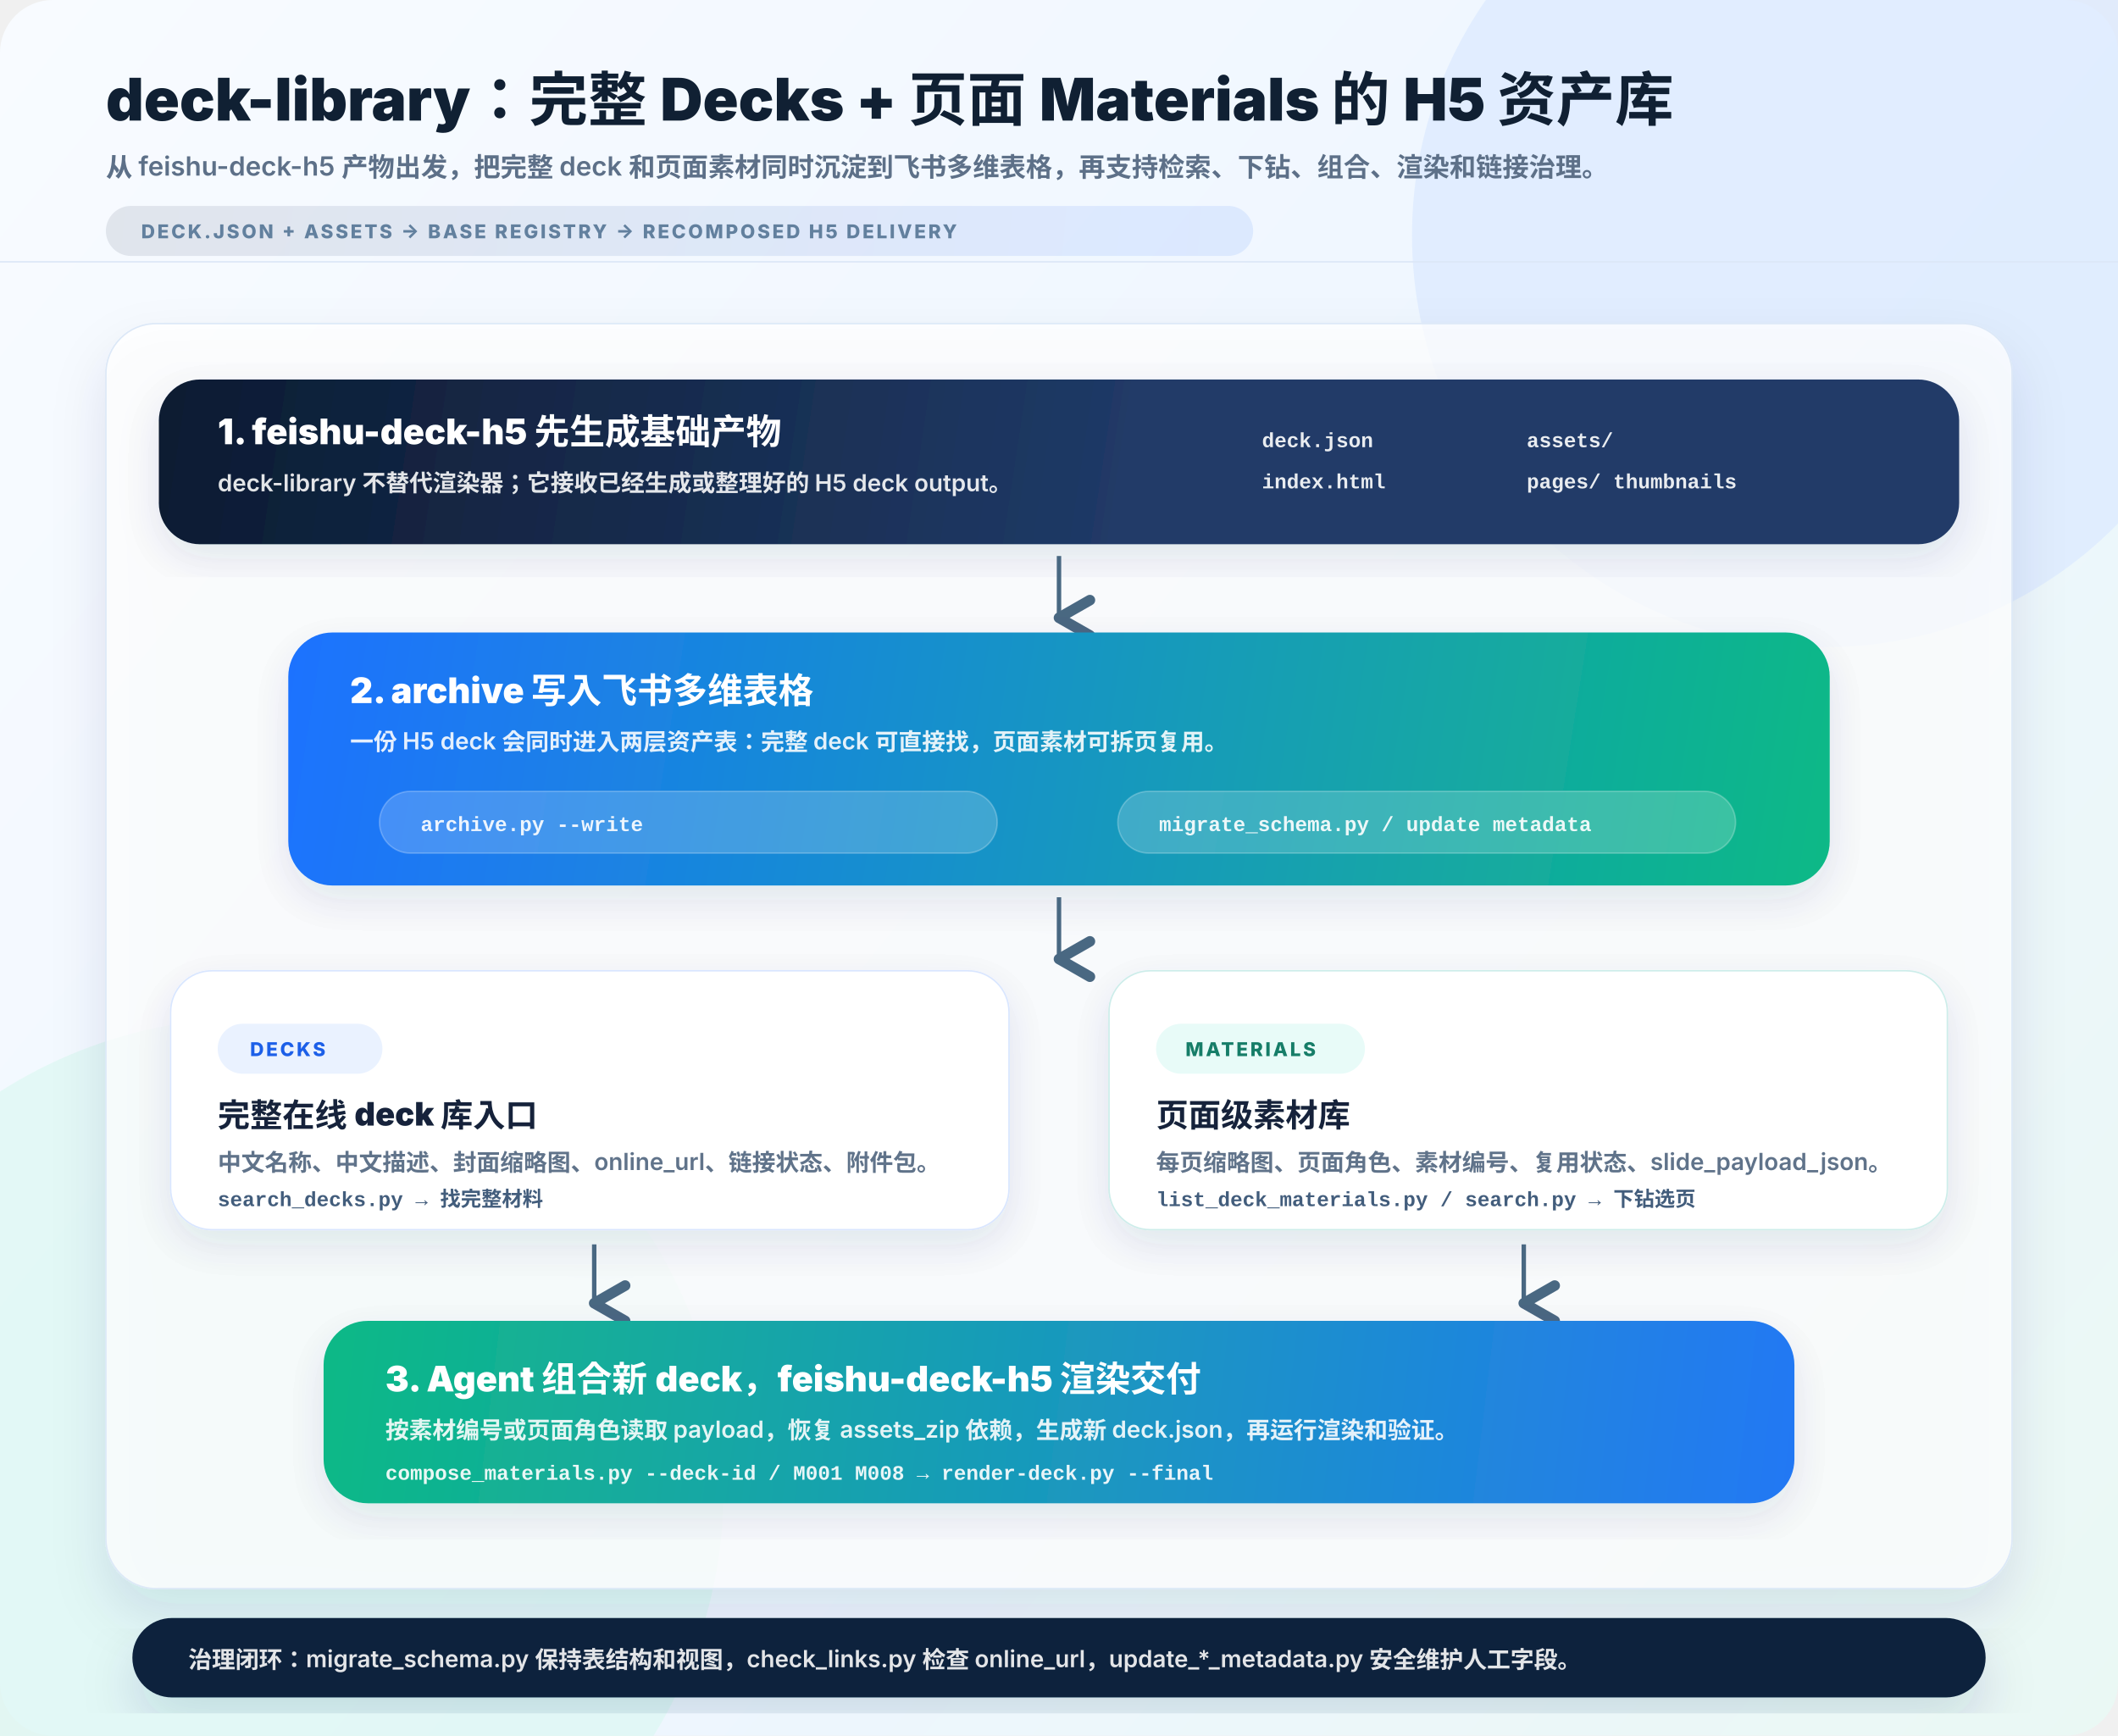
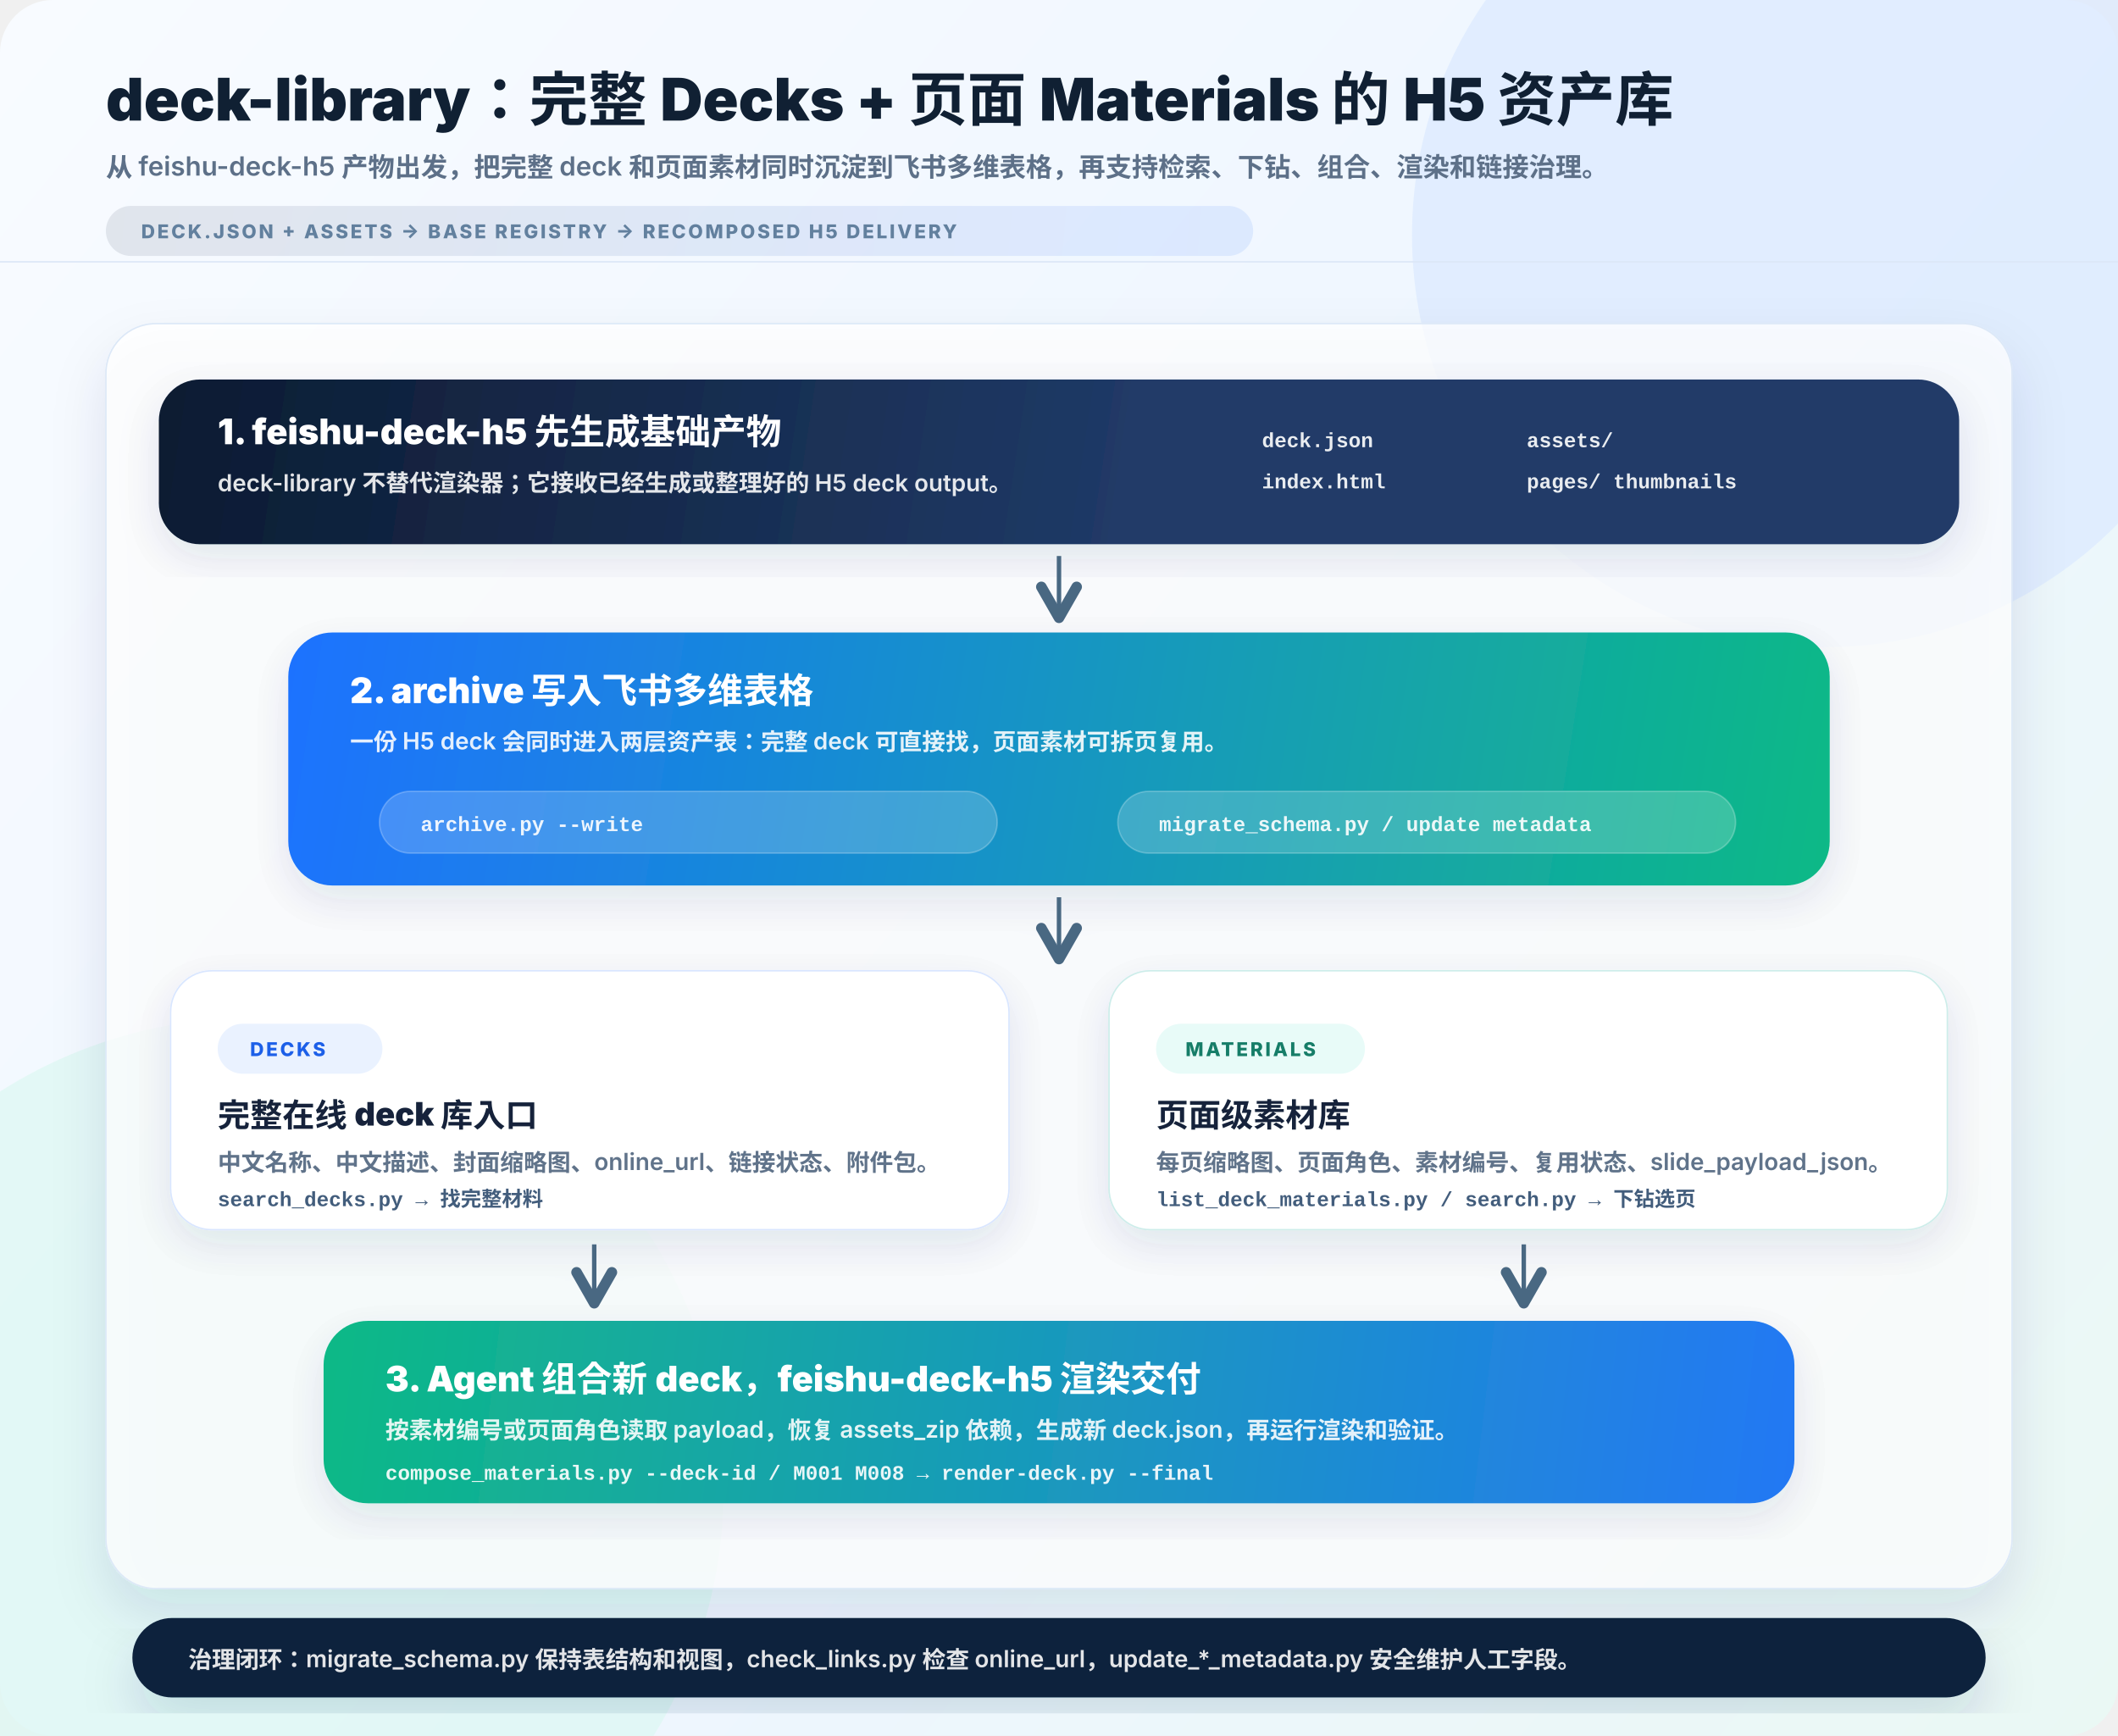
<svg xmlns="http://www.w3.org/2000/svg" width="1440" height="1180" viewBox="0 0 1440 1180" fill="none">
  <defs>
    <linearGradient id="bg" x1="0" y1="0" x2="1440" y2="1180" gradientUnits="userSpaceOnUse">
      <stop stop-color="#F8FBFF" />
      <stop offset="0.55" stop-color="#EEF6FF" />
      <stop offset="1" stop-color="#EAF8F4" />
    </linearGradient>
    <linearGradient id="hero" x1="72" y1="54" x2="1368" y2="164" gradientUnits="userSpaceOnUse">
      <stop stop-color="#10233D" />
      <stop offset="0.55" stop-color="#1E5BFF" />
      <stop offset="1" stop-color="#0FB986" />
    </linearGradient>
    <linearGradient id="deck" x1="96" y1="260" x2="760" y2="360" gradientUnits="userSpaceOnUse">
      <stop stop-color="#0C1B31" />
      <stop offset="1" stop-color="#203A67" />
    </linearGradient>
    <linearGradient id="base" x1="196" y1="438" x2="1244" y2="604" gradientUnits="userSpaceOnUse">
      <stop stop-color="#1D72FF" />
      <stop offset="1" stop-color="#0FB986" />
    </linearGradient>
    <linearGradient id="delivery" x1="220" y1="892" x2="1220" y2="1012" gradientUnits="userSpaceOnUse">
      <stop stop-color="#0FB986" />
      <stop offset="1" stop-color="#2478F4" />
    </linearGradient>
    <filter id="shadow" x="-20%" y="-20%" width="140%" height="140%">
      <feDropShadow dx="0" dy="18" stdDeviation="18" flood-color="#17345D" flood-opacity="0.14" />
    </filter>
    <filter id="softShadow" x="-20%" y="-20%" width="140%" height="140%">
      <feDropShadow dx="0" dy="10" stdDeviation="14" flood-color="#17345D" flood-opacity="0.10" />
    </filter>
-     <marker id="arrowDown" markerWidth="12" markerHeight="12" refX="6" refY="10" orient="auto">
-       <path d="M2 3L6 10L10 3" stroke="#496782" stroke-width="2.4" stroke-linecap="round" stroke-linejoin="round" />
+     <marker id="arrowDown" markerWidth="12" markerHeight="12" refX="10" refY="6" orient="auto">
+       <path d="M3 2L10 6L3 10" stroke="#496782" stroke-width="2.4" stroke-linecap="round" stroke-linejoin="round" />
    </marker>
    <marker id="arrowRight" markerWidth="12" markerHeight="12" refX="10" refY="6" orient="auto">
      <path d="M3 2L10 6L3 10" stroke="#496782" stroke-width="2.4" stroke-linecap="round" stroke-linejoin="round" />
    </marker>
    <style>
      .title{font-family:-apple-system,BlinkMacSystemFont,"Segoe UI","PingFang SC","Hiragino Sans GB","Microsoft YaHei",sans-serif;font-size:40px;font-weight:880;fill:#102033}
      .subtitle{font-family:-apple-system,BlinkMacSystemFont,"Segoe UI","PingFang SC","Hiragino Sans GB","Microsoft YaHei",sans-serif;font-size:18px;font-weight:560;fill:#5D7088}
      .eyebrow{font-family:-apple-system,BlinkMacSystemFont,"Segoe UI","PingFang SC","Hiragino Sans GB","Microsoft YaHei",sans-serif;font-size:13px;font-weight:820;letter-spacing:.12em;fill:#62809E}
      .label{font-family:-apple-system,BlinkMacSystemFont,"Segoe UI","PingFang SC","Hiragino Sans GB","Microsoft YaHei",sans-serif;font-size:24px;font-weight:850;fill:#14243A}
      .cardTitle{font-family:-apple-system,BlinkMacSystemFont,"Segoe UI","PingFang SC","Hiragino Sans GB","Microsoft YaHei",sans-serif;font-size:22px;font-weight:850;fill:#14243A}
      .small{font-family:-apple-system,BlinkMacSystemFont,"Segoe UI","PingFang SC","Hiragino Sans GB","Microsoft YaHei",sans-serif;font-size:16px;font-weight:580;fill:#60738A}
      .mini{font-family:-apple-system,BlinkMacSystemFont,"Segoe UI","PingFang SC","Hiragino Sans GB","Microsoft YaHei",sans-serif;font-size:14px;font-weight:650;fill:#6F8095}
      .code{font-family:"SFMono-Regular",Consolas,"Liberation Mono",monospace;font-size:14px;font-weight:720;fill:#435D7C}
      .whiteLabel{font-family:-apple-system,BlinkMacSystemFont,"Segoe UI","PingFang SC","Hiragino Sans GB","Microsoft YaHei",sans-serif;font-size:24px;font-weight:860;fill:white}
      .whiteSmall{font-family:-apple-system,BlinkMacSystemFont,"Segoe UI","PingFang SC","Hiragino Sans GB","Microsoft YaHei",sans-serif;font-size:16px;font-weight:590;fill:rgba(255,255,255,.88)}
      .whiteCode{font-family:"SFMono-Regular",Consolas,"Liberation Mono",monospace;font-size:14px;font-weight:720;fill:rgba(255,255,255,.90)}
      .pill{font-family:-apple-system,BlinkMacSystemFont,"Segoe UI","PingFang SC","Hiragino Sans GB","Microsoft YaHei",sans-serif;font-size:15px;font-weight:760;fill:#285170}
      .blue{fill:#1D5FE8}.green{fill:#167D68}.orange{fill:#B86A13}
    </style>
  </defs>
  <rect width="1440" height="1180" rx="36" fill="url(#bg)" />
  <circle cx="1240" cy="160" r="280" fill="#DCEAFF" opacity=".74" />
  <circle cx="172" cy="1012" r="320" fill="#DDF8F2" opacity=".72" />
  <path d="M0 178H1440" stroke="#DCE7F7" />
  <text x="72" y="82" class="title">deck-library：完整 Decks + 页面 Materials 的 H5 资产库</text>
  <text x="72" y="120" class="subtitle">从 feishu-deck-h5 产物出发，把完整 deck 和页面素材同时沉淀到飞书多维表格，再支持检索、下钻、组合、渲染和链接治理。</text>
  <rect x="72" y="140" width="780" height="34" rx="17" fill="url(#hero)" opacity=".10" />
  <text x="96" y="162" class="eyebrow">DECK.JSON + ASSETS → BASE REGISTRY → RECOMPOSED H5 DELIVERY</text>
  <g filter="url(#shadow)">
    <rect x="72" y="220" width="1296" height="860" rx="34" fill="rgba(255,255,255,.74)" stroke="#DCE8F7" />
    <g filter="url(#softShadow)">
      <rect x="108" y="258" width="1224" height="112" rx="28" fill="url(#deck)" />
      <text x="148" y="302" class="whiteLabel">1. feishu-deck-h5 先生成基础产物</text>
      <text x="148" y="334" class="whiteSmall">deck-library 不替代渲染器；它接收已经生成或整理好的 H5 deck output。</text>
      <text x="858" y="304" class="whiteCode">deck.json</text>
      <text x="858" y="332" class="whiteCode">index.html</text>
      <text x="1038" y="304" class="whiteCode">assets/</text>
      <text x="1038" y="332" class="whiteCode">pages/ thumbnails</text>
    </g>
    <path d="M720 378V420" stroke="#496782" stroke-width="3" marker-end="url(#arrowDown)" />
    <g filter="url(#softShadow)">
      <rect x="196" y="430" width="1048" height="172" rx="30" fill="url(#base)" />
      <text x="238" y="478" class="whiteLabel">2. archive 写入飞书多维表格</text>
      <text x="238" y="510" class="whiteSmall">一份 H5 deck 会同时进入两层资产表：完整 deck 可直接找，页面素材可拆页复用。</text>
      <rect x="258" y="538" width="420" height="42" rx="21" fill="rgba(255,255,255,.18)" stroke="rgba(255,255,255,.24)" />
      <text x="286" y="565" class="whiteCode">archive.py --write</text>
      <rect x="760" y="538" width="420" height="42" rx="21" fill="rgba(255,255,255,.18)" stroke="rgba(255,255,255,.24)" />
      <text x="788" y="565" class="whiteCode">migrate_schema.py / update metadata</text>
    </g>
    <path d="M720 610V652" stroke="#496782" stroke-width="3" marker-end="url(#arrowDown)" />
    <g filter="url(#softShadow)">
      <rect x="116" y="660" width="570" height="176" rx="28" fill="#FFFFFF" stroke="#D9E6FF" />
      <rect x="148" y="696" width="112" height="34" rx="17" fill="#EAF2FF" />
      <text x="170" y="718" class="eyebrow blue">DECKS</text>
      <text x="148" y="766" class="cardTitle">完整在线 deck 库入口</text>
      <text x="148" y="796" class="small">中文名称、中文描述、封面缩略图、online_url、链接状态、附件包。</text>
      <text x="148" y="820" class="code">search_decks.py → 找完整材料</text>
    </g>
    <g filter="url(#softShadow)">
      <rect x="754" y="660" width="570" height="176" rx="28" fill="#FFFFFF" stroke="#CDEDEA" />
      <rect x="786" y="696" width="142" height="34" rx="17" fill="#E8FBF8" />
      <text x="806" y="718" class="eyebrow green">MATERIALS</text>
      <text x="786" y="766" class="cardTitle">页面级素材库</text>
      <text x="786" y="796" class="small">每页缩略图、页面角色、素材编号、复用状态、slide_payload_json。</text>
      <text x="786" y="820" class="code">list_deck_materials.py / search.py → 下钻选页</text>
    </g>
    <path d="M404 846V886" stroke="#496782" stroke-width="3" marker-end="url(#arrowDown)" />
    <path d="M1036 846V886" stroke="#496782" stroke-width="3" marker-end="url(#arrowDown)" />
    <g filter="url(#softShadow)">
      <rect x="220" y="898" width="1000" height="124" rx="30" fill="url(#delivery)" />
      <text x="262" y="946" class="whiteLabel">3. Agent 组合新 deck，feishu-deck-h5 渲染交付</text>
      <text x="262" y="978" class="whiteSmall">按素材编号或页面角色读取 payload，恢复 assets_zip 依赖，生成新 deck.json，再运行渲染和验证。</text>
      <text x="262" y="1006" class="whiteCode">compose_materials.py --deck-id / M001 M008 → render-deck.py --final</text>
    </g>
  </g>
  <g filter="url(#shadow)">
    <rect x="90" y="1100" width="1260" height="54" rx="27" fill="#10233D" />
    <text x="128" y="1134" class="whiteSmall">治理闭环：migrate_schema.py 保持表结构和视图，check_links.py 检查 online_url，update_*_metadata.py 安全维护人工字段。</text>
  </g>
</svg>
